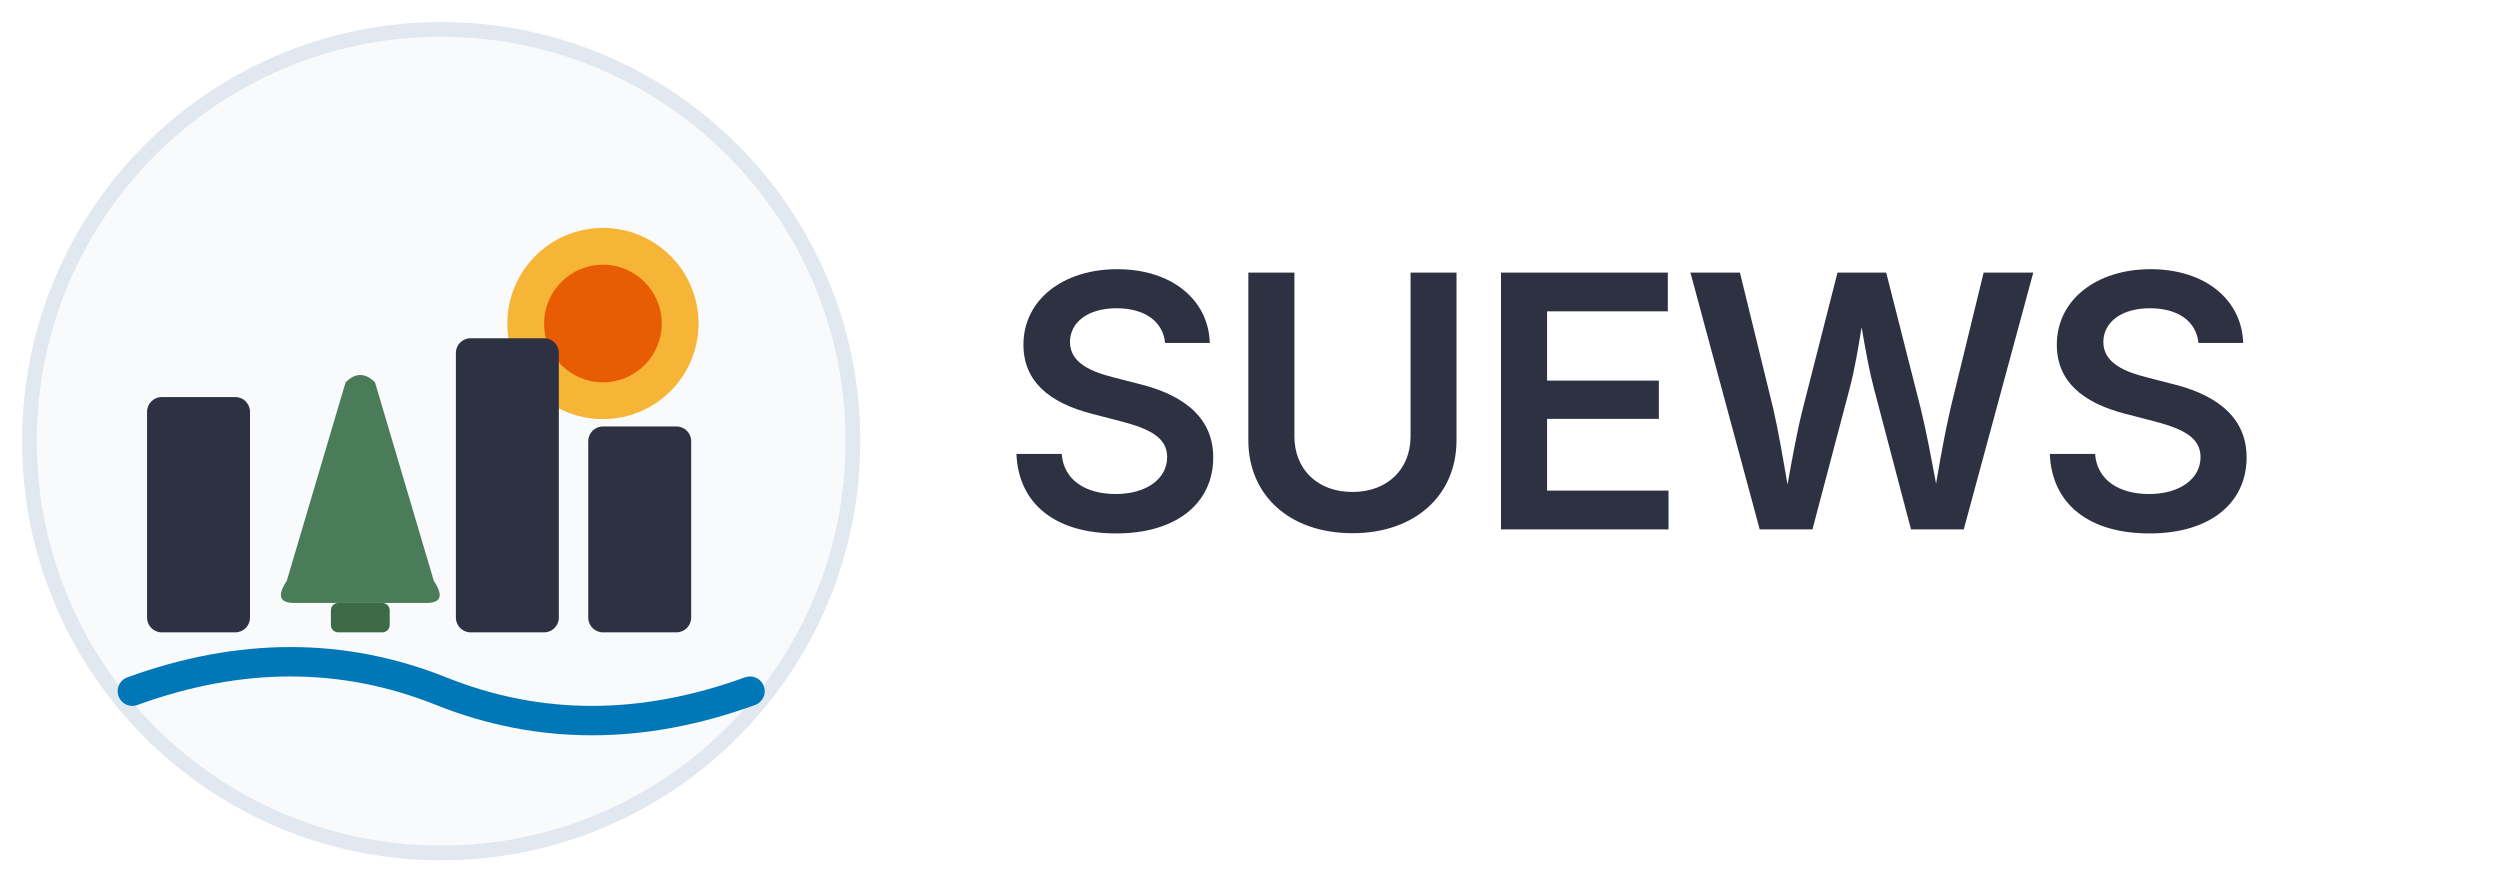
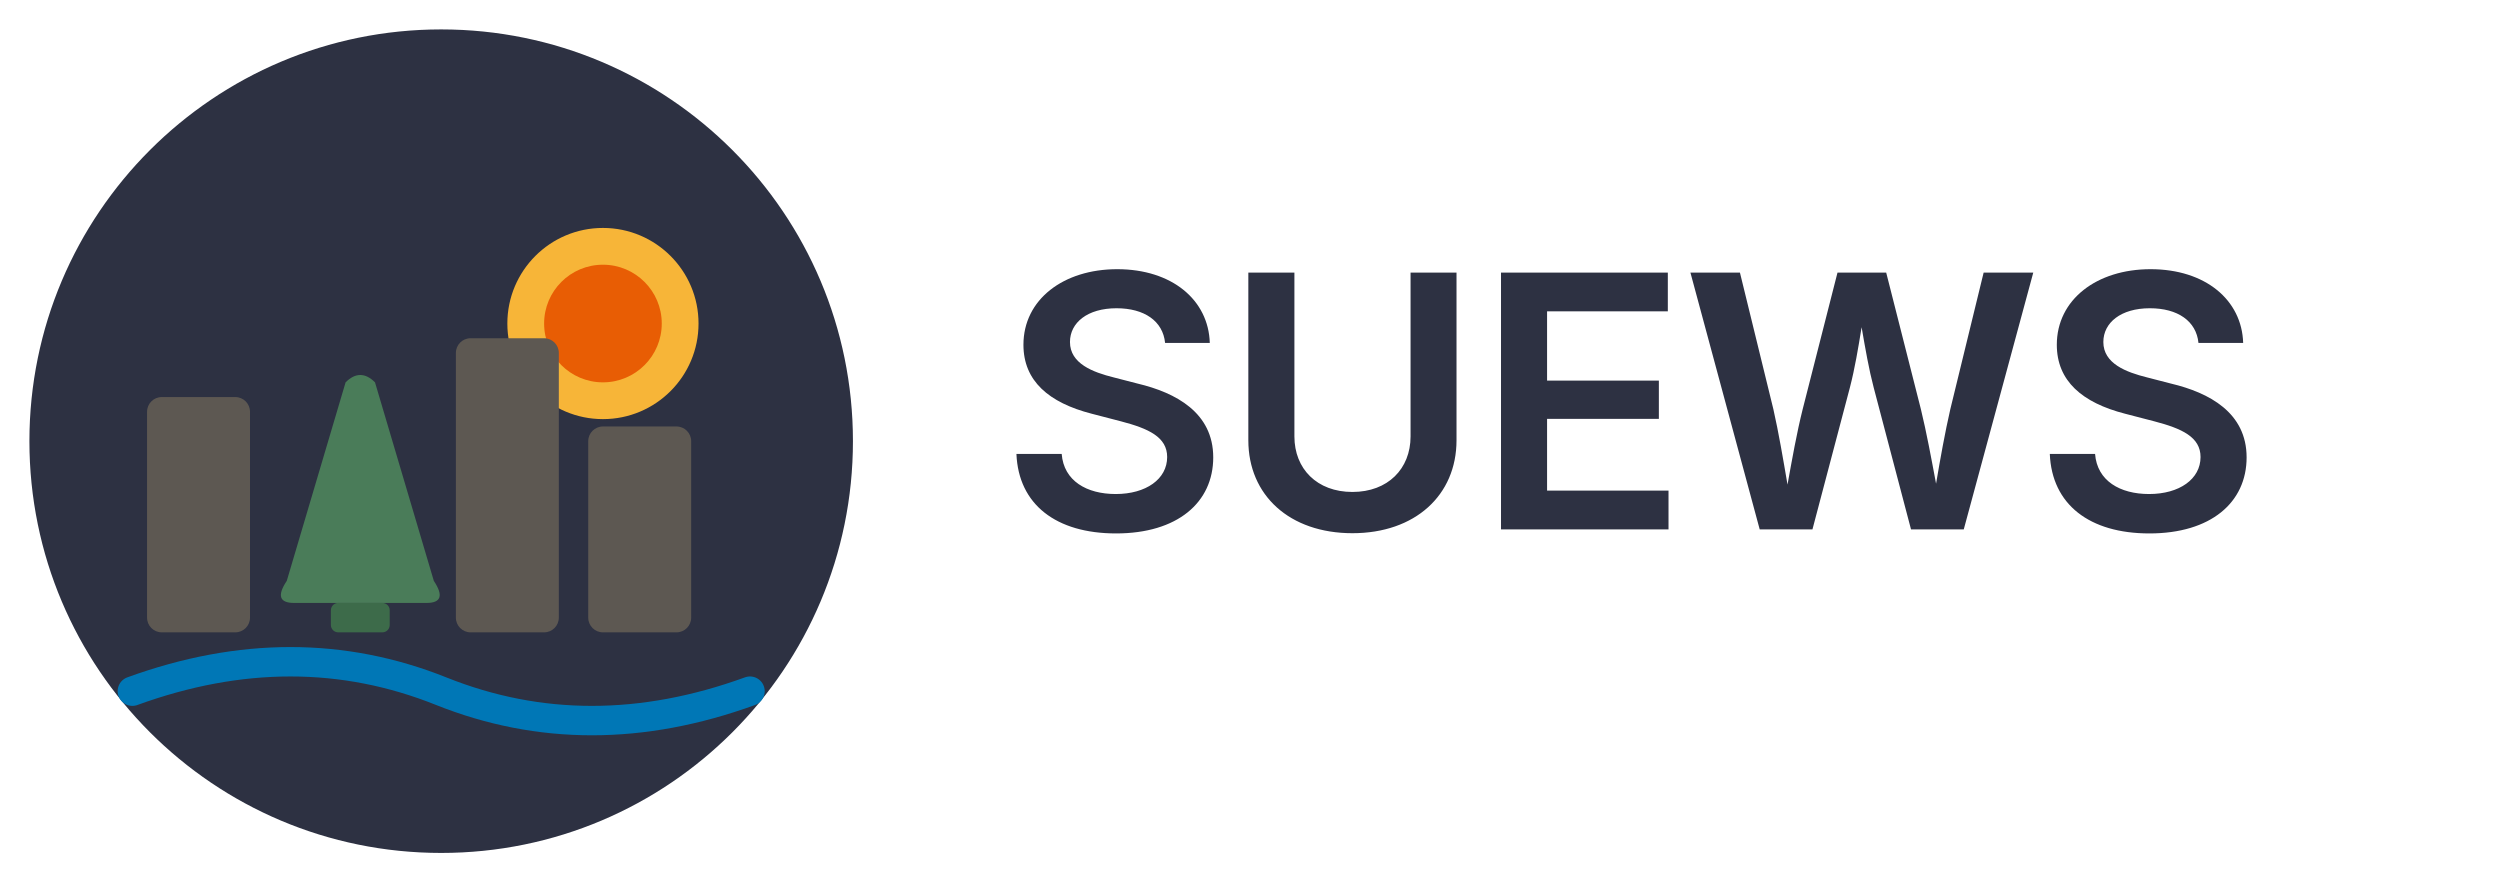
<svg xmlns="http://www.w3.org/2000/svg" viewBox="0 0 340 120">
-   <circle cx="60" cy="60" r="56" fill="#F8FAFC" stroke="#E2E8F0" stroke-width="2" />
+   <circle cx="60" cy="60" r="56" fill="#2D3142" />
  <circle cx="82" cy="44" r="13" fill="#F7B538" />
  <circle cx="82" cy="44" r="8" fill="#E85D04" />
-   <rect x="20" y="54" width="14" height="32" rx="2" fill="#2D3142" />
+   <rect x="20" y="54" width="14" height="32" rx="2" fill="#5D5852" />
  <path d="M47 52 L39 79 Q37 82 40 82 L58 82 Q61 82 59 79 L51 52 Q49 50 47 52 Z" fill="#4A7C59" />
  <rect x="45" y="82" width="8" height="4" rx="1" fill="#3D6B4A" />
-   <rect x="62" y="46" width="14" height="40" rx="2" fill="#2D3142" />
-   <rect x="80" y="58" width="14" height="28" rx="2" fill="#2D3142" />
+   <rect x="62" y="46" width="14" height="40" rx="2" fill="#5D5852" />
+   <rect x="80" y="58" width="14" height="28" rx="2" fill="#5D5852" />
  <path d="M18 94 Q40 86 60 94 Q80 102 102 94" stroke="#0077B6" stroke-width="4" stroke-linecap="round" fill="none" />
  <text x="136" y="72" font-family="Inter, SF Pro Display, Segoe UI, system-ui, sans-serif" font-weight="600" font-size="48" fill="#2D3142" letter-spacing="-0.02em">SUEWS</text>
</svg>
